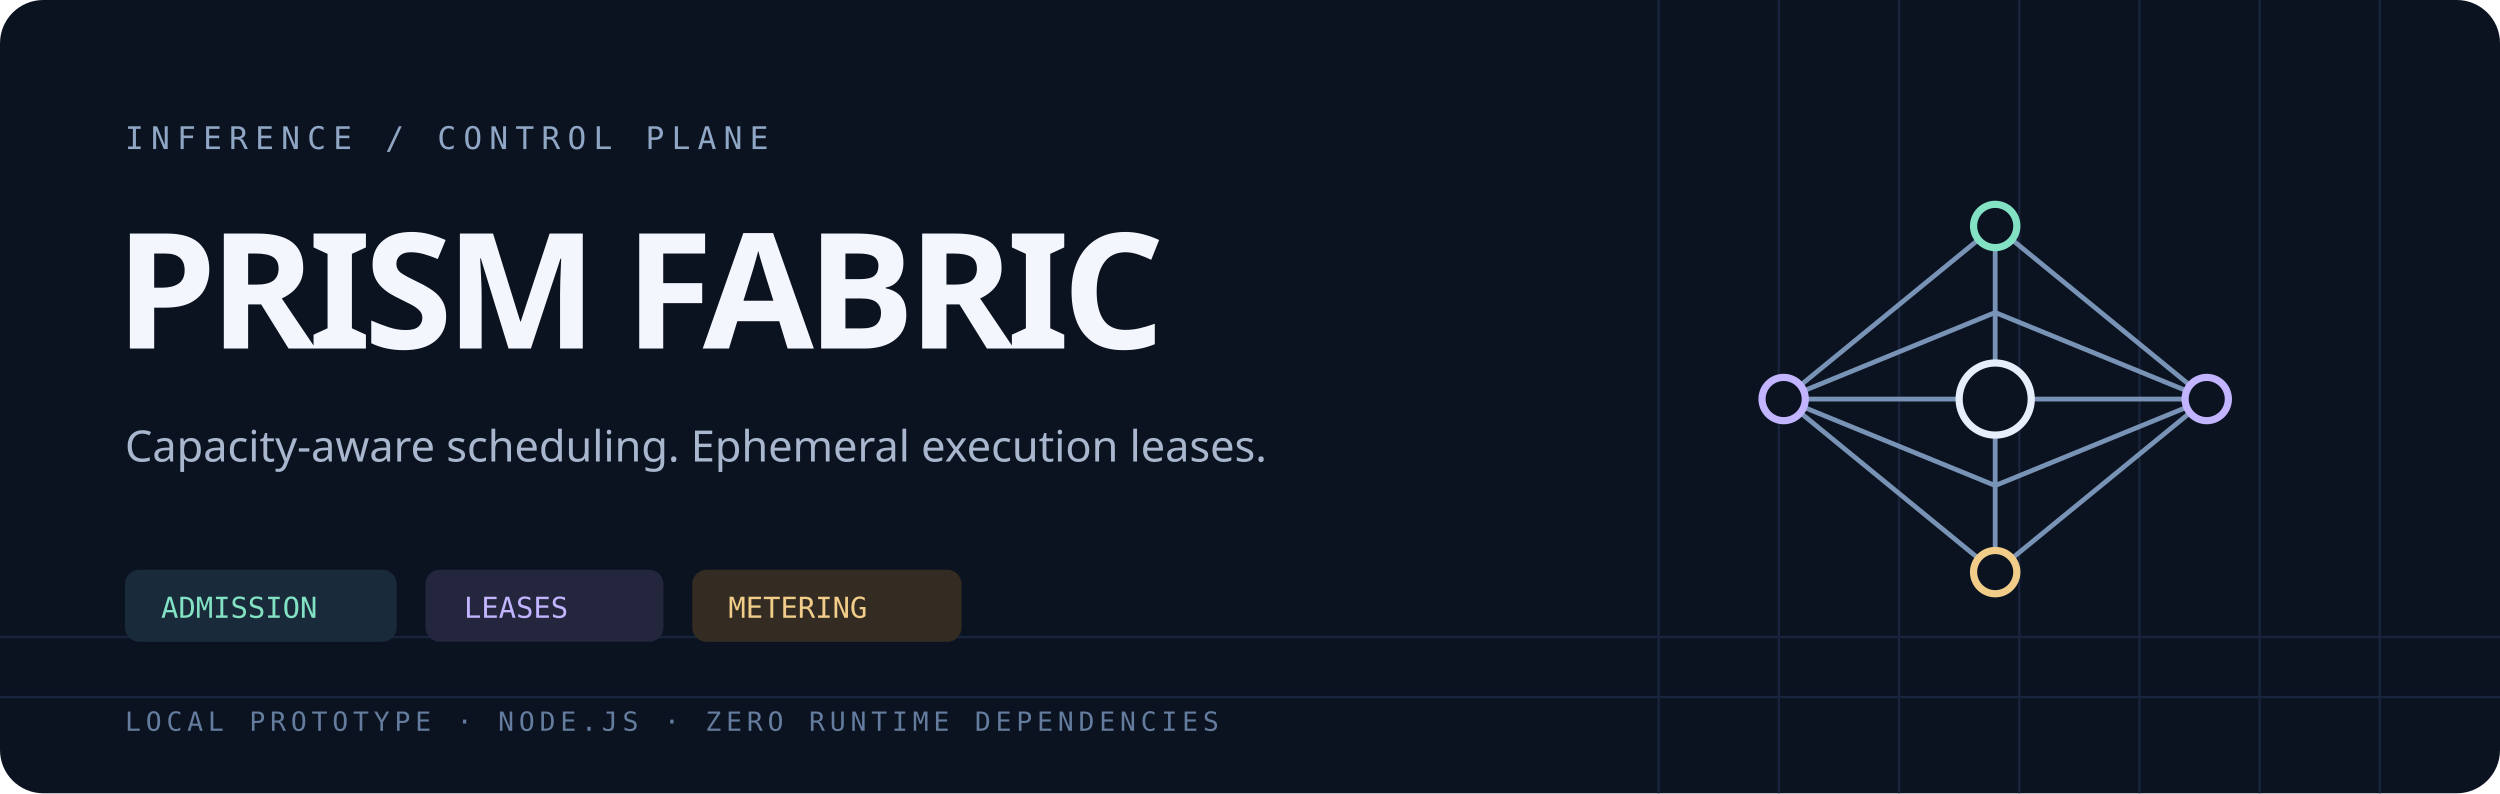
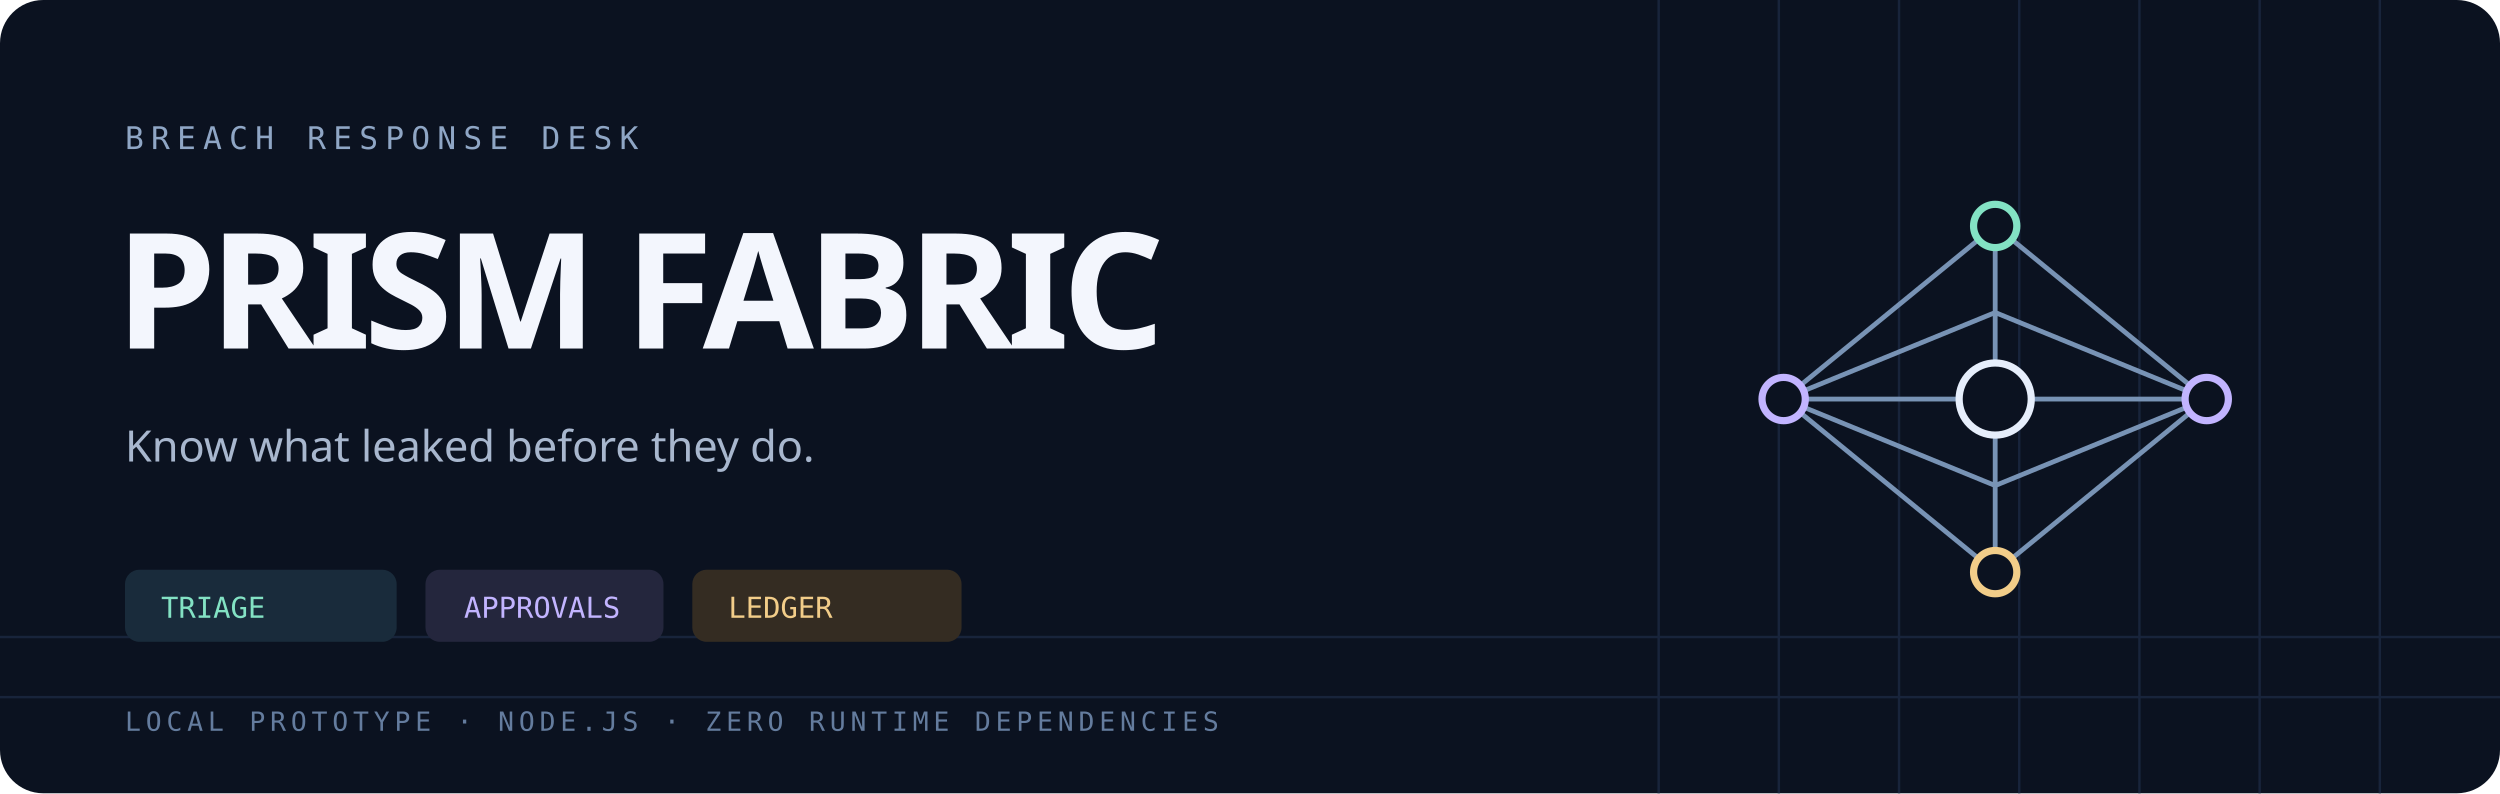
<svg xmlns="http://www.w3.org/2000/svg" width="1040" height="330" viewBox="0 0 1040 330">
  <rect width="1040" height="330" rx="18" fill="#0b1220" />
  <path d="M0 265H1040M0 290H1040M690 0V330M740 0V330M790 0V330M840 0V330M890 0V330M940 0V330M990 0V330" stroke="#18243b" stroke-width="1" />
-   <text x="52" y="62" fill="#8fa6c5" font-family="monospace" font-size="13" letter-spacing="3">INFERENCE / CONTROL PLANE</text>
+   <text x="52" y="62" fill="#8fa6c5" font-family="monospace" font-size="13" letter-spacing="3">BREACH RESPONSE DESK</text>
  <text x="48" y="145" fill="#f3f6fd" font-family="system-ui, sans-serif" font-size="67" font-weight="700" letter-spacing="-3">PRISM FABRIC</text>
-   <text x="52" y="192" fill="#a8b7ce" font-family="system-ui, sans-serif" font-size="18">Capacity-aware scheduling. Ephemeral execution leases.</text>
+   <text x="52" y="192" fill="#a8b7ce" font-family="system-ui, sans-serif" font-size="18">Know what leaked before they do.</text>
  <rect x="52" y="237" width="113" height="30" rx="6" fill="#192b3b" />
-   <text x="67" y="257" fill="#83e2c4" font-family="monospace" font-size="12">ADMISSION</text>
+   <text x="67" y="257" fill="#83e2c4" font-family="monospace" font-size="12">TRIAGE</text>
  <rect x="177" y="237" width="99" height="30" rx="6" fill="#24263d" />
-   <text x="193" y="257" fill="#c2b4ff" font-family="monospace" font-size="12">LEASES</text>
+   <text x="193" y="257" fill="#c2b4ff" font-family="monospace" font-size="12">APPROVALS</text>
  <rect x="288" y="237" width="112" height="30" rx="6" fill="#342c22" />
-   <text x="303" y="257" fill="#f2cd89" font-family="monospace" font-size="12">METERING</text>
+   <text x="303" y="257" fill="#f2cd89" font-family="monospace" font-size="12">LEDGER</text>
  <g fill="none" stroke="#7893b5" stroke-width="2">
    <path d="M742 166L830 94L918 166L830 238Z" />
    <path d="M742 166H918M830 94V238M742 166L830 130L918 166L830 202Z" />
  </g>
  <g fill="#0b1220" stroke-width="3">
    <circle cx="830" cy="94" r="9" stroke="#83e2c4" />
    <circle cx="742" cy="166" r="9" stroke="#c2b4ff" />
    <circle cx="918" cy="166" r="9" stroke="#c2b4ff" />
    <circle cx="830" cy="238" r="9" stroke="#f2cd89" />
    <circle cx="830" cy="166" r="15" stroke="#e6eefb" />
  </g>
  <text x="52" y="304" fill="#647c9e" font-family="monospace" font-size="11" letter-spacing="2">LOCAL PROTOTYPE · NODE.JS · ZERO RUNTIME DEPENDENCIES</text>
</svg>
